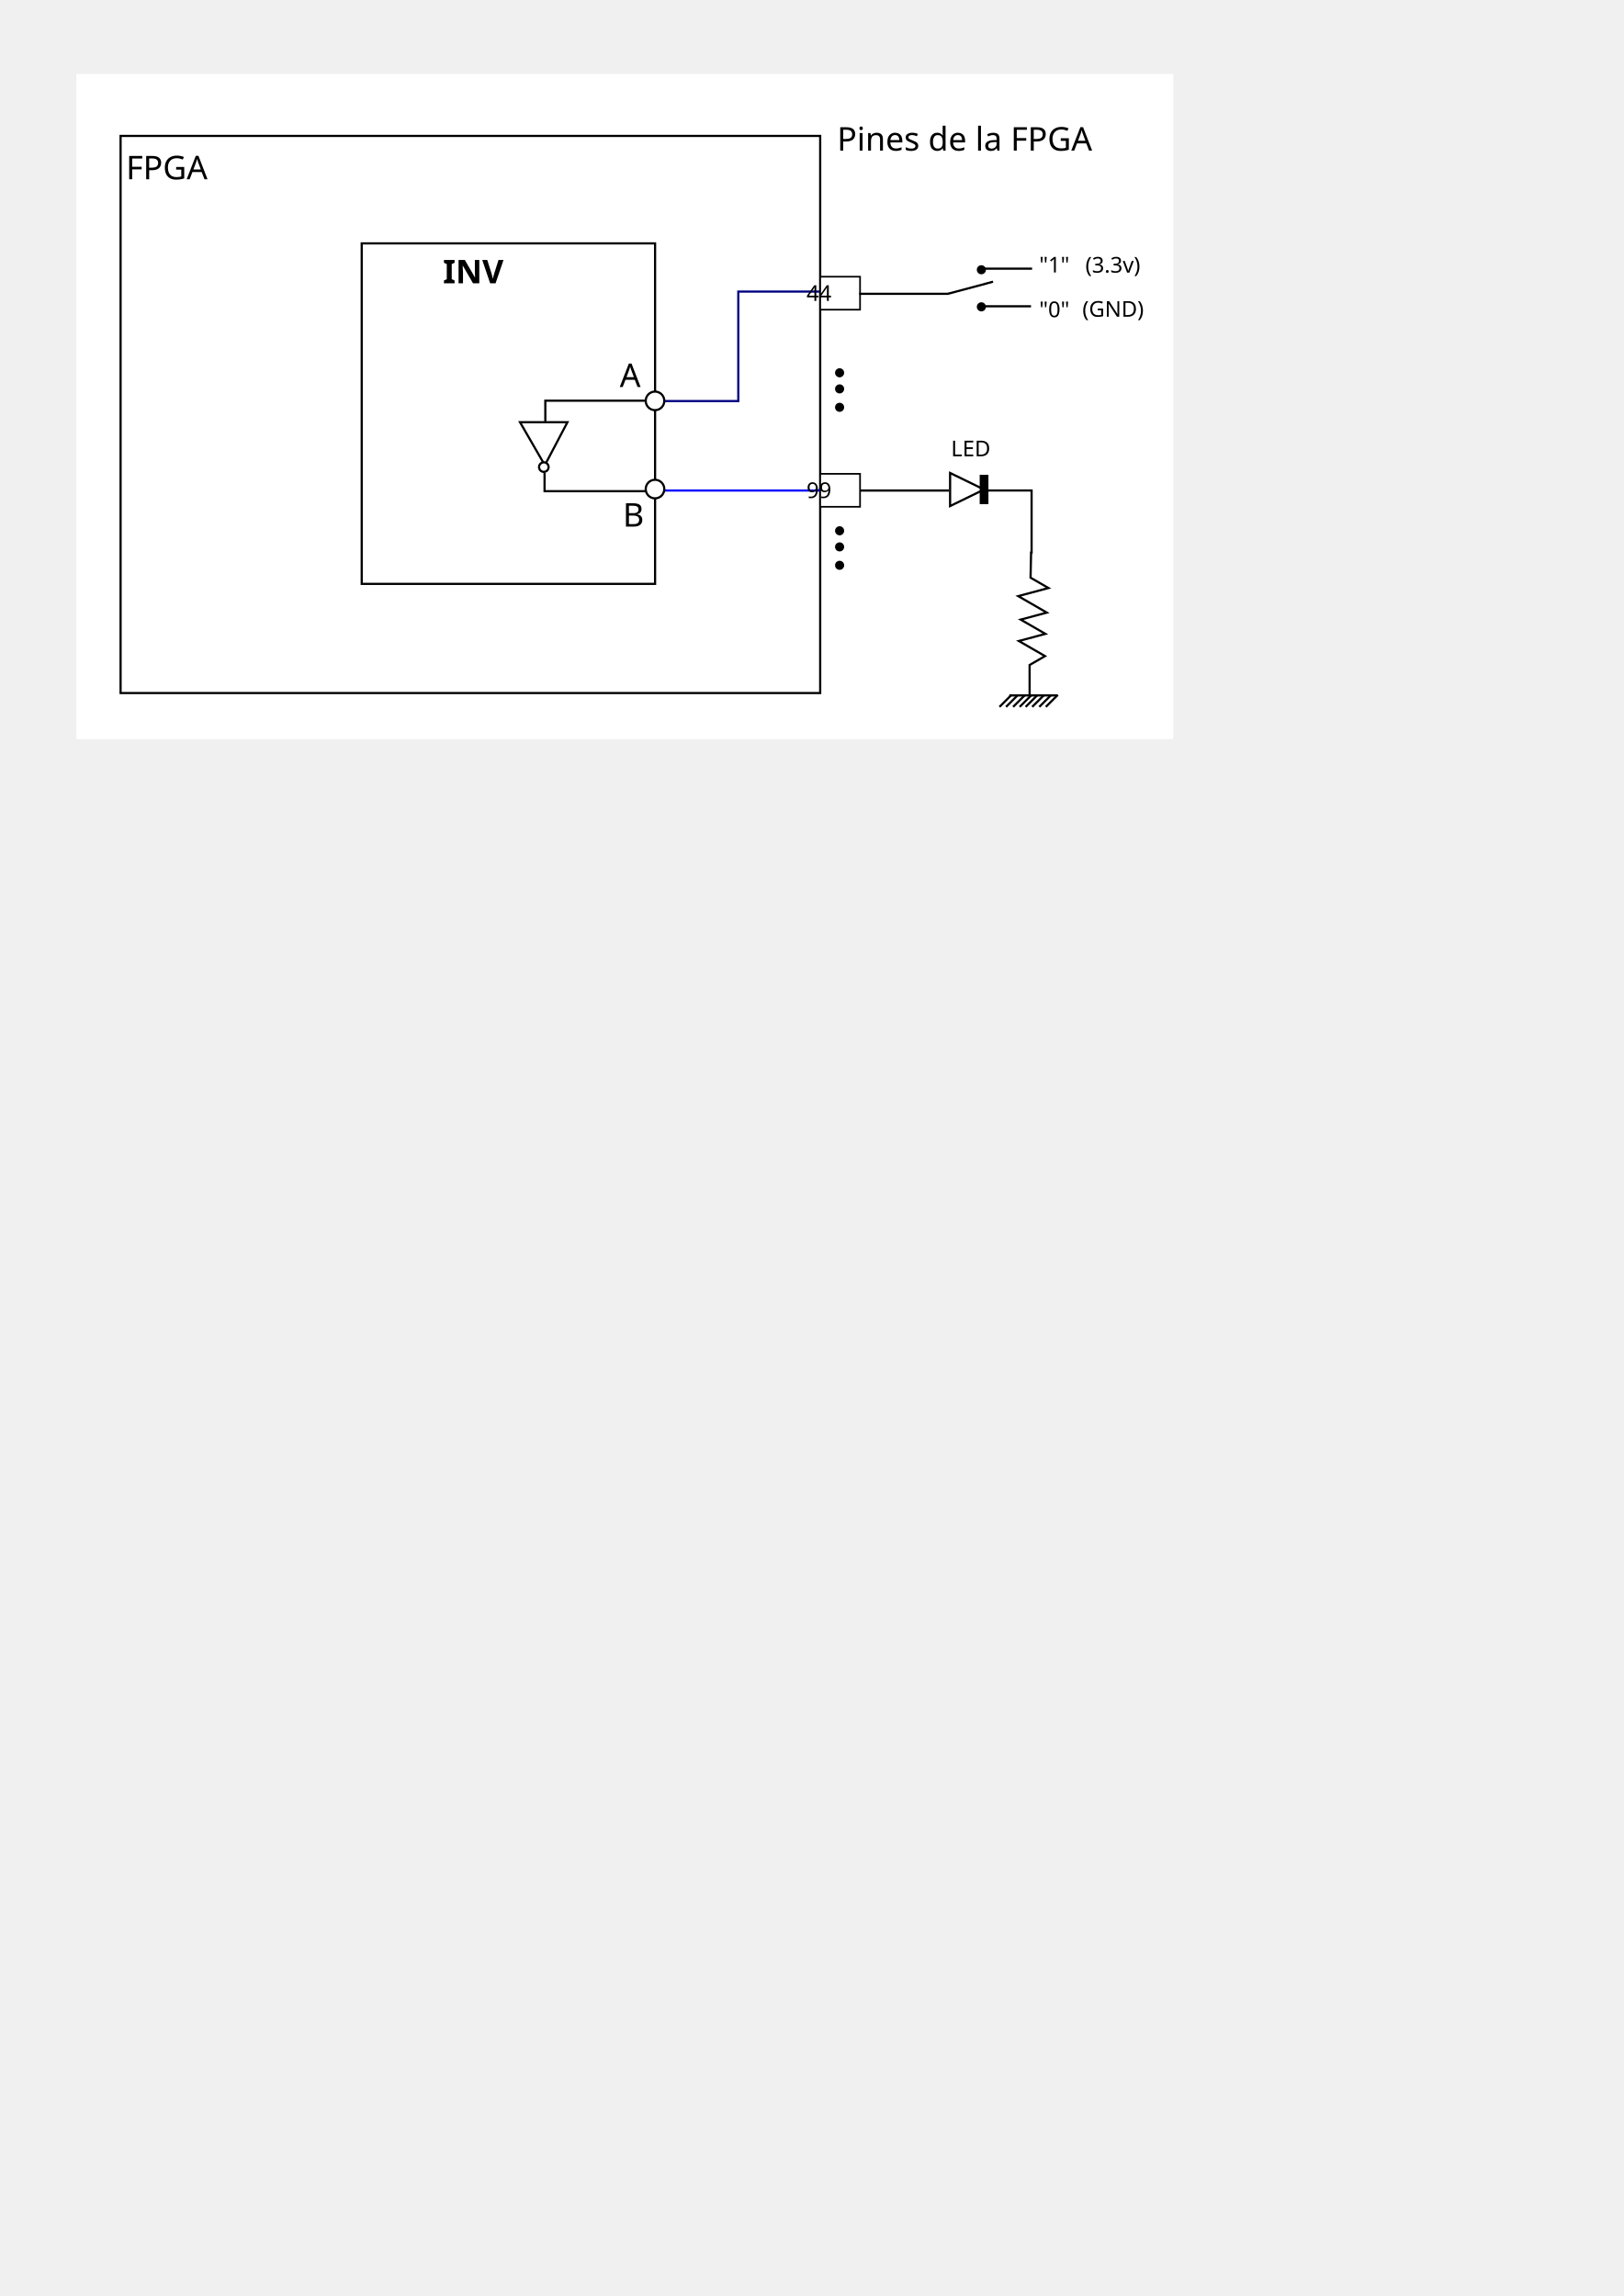
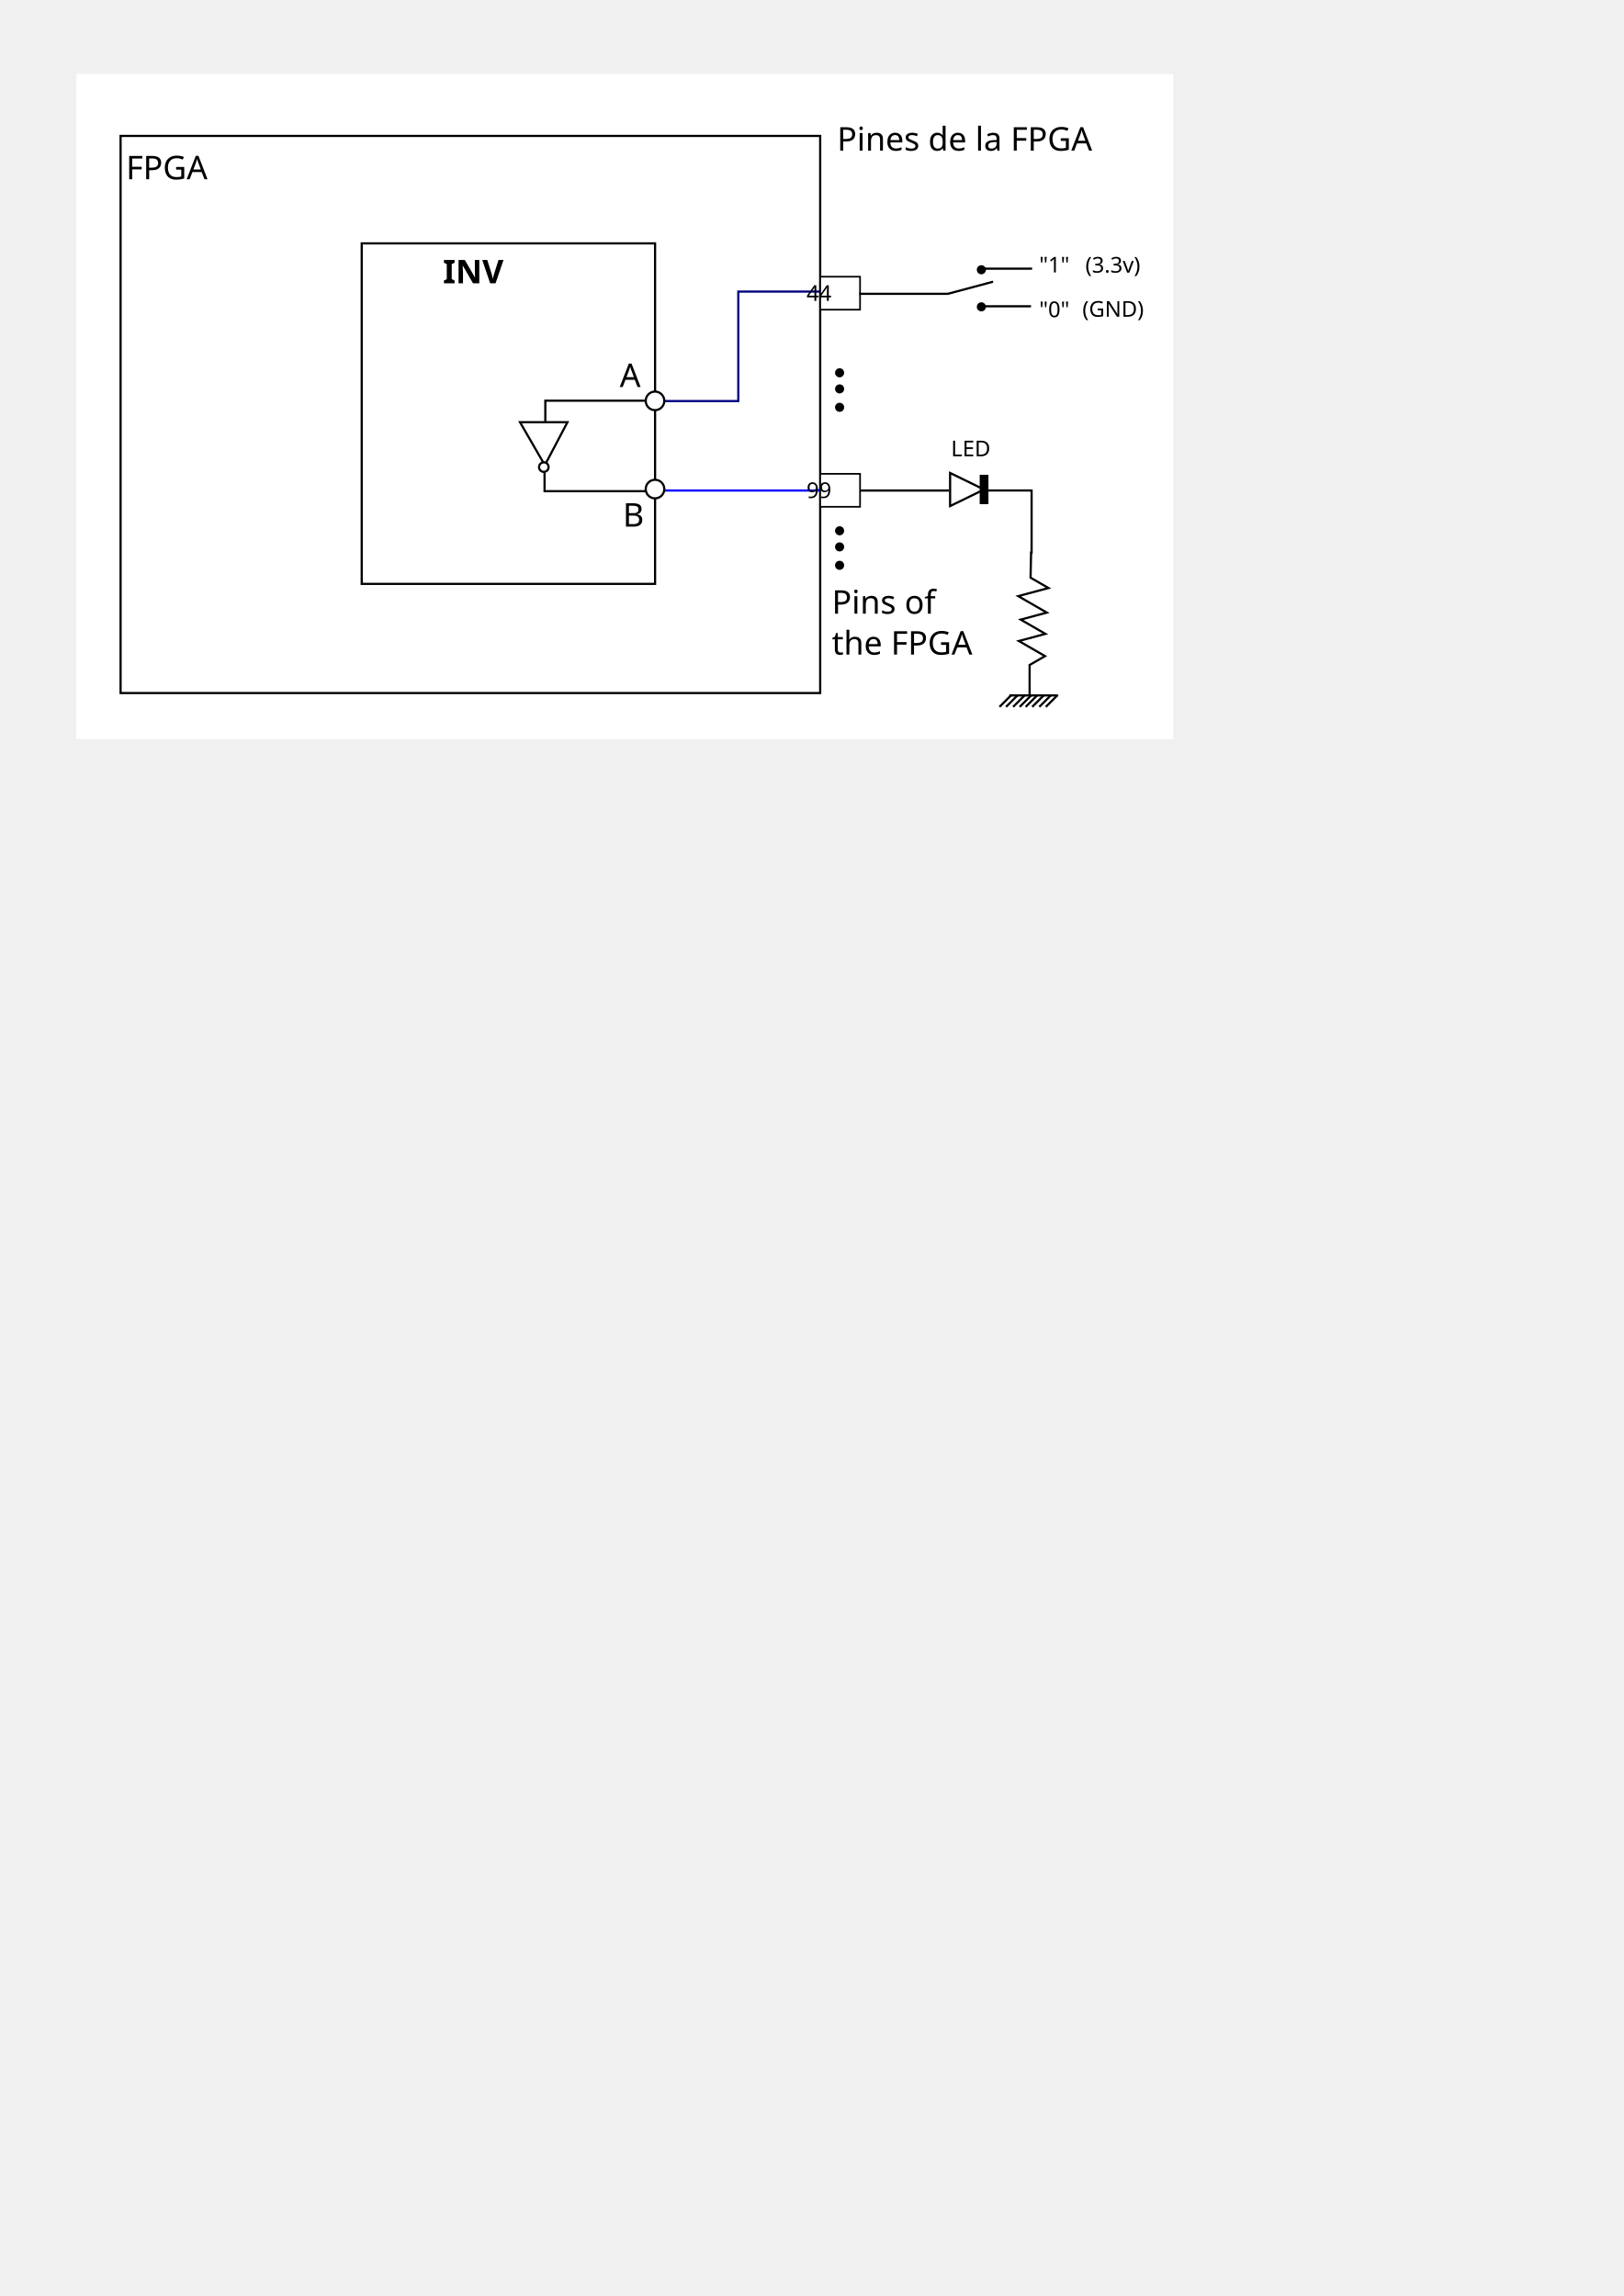
<svg xmlns="http://www.w3.org/2000/svg" width="210mm" height="297mm" viewBox="0 0 744.094 1052.362" id="svg2" version="1.1">
  <defs id="defs4">
    <marker orient="auto" refY="0.0" refX="0.0" id="Arrow2Mend" style="overflow:visible;">
      <path id="path4474" style="fill-rule:evenodd;stroke-width:0.625;stroke-linejoin:round;stroke:#000000;stroke-opacity:1;fill:#000000;fill-opacity:1" d="M 8.719,4.034 L -2.207,0.016 L 8.719,-4.002 C 6.973,-1.63 6.983,1.616 8.719,4.034 z " transform="scale(0.6) rotate(180) translate(0,0)" />
    </marker>
  </defs>
  <g id="layer1">
    <rect style="fill:#ffffff;stroke:none;stroke-width:3;stroke-miterlimit:4;stroke-dasharray:none;stroke-opacity:1" id="rect3675" width="502.714" height="304.827" x="34.98" y="33.941" />
    <rect style="fill:#ffffff;stroke:#000000;stroke-width:1;stroke-opacity:1" id="rect3344" width="320.608" height="255.354" x="55.261" y="62.3" />
    <path style="fill:none;fill-rule:evenodd;stroke:#000080;stroke-width:1px;stroke-linecap:butt;stroke-linejoin:miter;stroke-opacity:1" d="m 300.35,183.821 37.988,0 0,-50.176 37.63,0" id="path3615" />
    <rect style="fill:#ffffff;stroke:#000000;stroke-width:0.763;stroke-opacity:1" id="rect4268" width="18.262" height="15.115" x="375.873" y="126.824" />
    <path style="fill:none;fill-rule:evenodd;stroke:#0000ff;stroke-width:1px;stroke-linecap:butt;stroke-linejoin:miter;stroke-opacity:1" d="m 299.984,224.828 75.562,0 0,-0.703" id="path4437" />
    <text xml:space="preserve" style="font-style:normal;font-weight:normal;font-size:15px;line-height:125%;font-family:sans-serif;text-align:center;letter-spacing:0px;word-spacing:0px;text-anchor:middle;fill:#000000;fill-opacity:1;stroke:none;stroke-width:1px;stroke-linecap:butt;stroke-linejoin:miter;stroke-opacity:1" x="86.191" y="82.179" id="text3336-1">
      <tspan x="86.191" y="82.179" id="tspan4162-7" style="text-align:center;text-anchor:middle">FPGA</tspan>
    </text>
    <text xml:space="preserve" style="font-style:normal;font-weight:normal;font-size:15px;line-height:125%;font-family:sans-serif;text-align:center;letter-spacing:0px;word-spacing:0px;text-anchor:middle;fill:#000000;fill-opacity:1;stroke:none;stroke-width:1px;stroke-linecap:butt;stroke-linejoin:miter;stroke-opacity:1" x="385.074" y="137.919" id="text3336-1-5">
      <tspan x="385.074" y="137.919" id="tspan4162-7-2" style="font-size:10px;text-align:center;text-anchor:middle">44</tspan>
    </text>
    <rect style="fill:#ffffff;stroke:#000000;stroke-width:0.763;stroke-opacity:1" id="rect4268-2-1-5-0" width="18.262" height="15.115" x="375.873" y="217.171" />
    <text xml:space="preserve" style="font-style:normal;font-weight:normal;font-size:15px;line-height:125%;font-family:sans-serif;text-align:center;letter-spacing:0px;word-spacing:0px;text-anchor:middle;fill:#000000;fill-opacity:1;stroke:none;stroke-width:1px;stroke-linecap:butt;stroke-linejoin:miter;stroke-opacity:1" x="385.074" y="228.266" id="text3336-1-5-6-1-7-6">
      <tspan x="385.074" y="228.266" id="tspan4162-7-2-8-0-7-0" style="font-size:10px;text-align:center;text-anchor:middle">99</tspan>
    </text>
    <circle style="fill:#000000;stroke:#000000;stroke-width:0.597;stroke-opacity:1" id="path4354" cx="384.765" cy="243.284" r="1.784" />
    <circle style="fill:#000000;stroke:#000000;stroke-width:0.597;stroke-opacity:1" id="path4354-3" cx="384.765" cy="250.667" r="1.784" />
    <circle style="fill:#000000;stroke:#000000;stroke-width:0.597;stroke-opacity:1" id="path4354-3-0" cx="384.765" cy="259.104" r="1.784" />
    <circle style="fill:#000000;stroke:#000000;stroke-width:0.597;stroke-opacity:1" id="path4354-37" cx="384.765" cy="170.869" r="1.784" />
    <circle style="fill:#000000;stroke:#000000;stroke-width:0.597;stroke-opacity:1" id="path4354-3-8" cx="384.765" cy="178.251" r="1.784" />
    <circle style="fill:#000000;stroke:#000000;stroke-width:0.597;stroke-opacity:1" id="path4354-3-0-8" cx="384.765" cy="186.689" r="1.784" />
    <text xml:space="preserve" style="font-style:normal;font-weight:normal;font-size:15px;line-height:125%;font-family:sans-serif;text-align:start;letter-spacing:0px;word-spacing:0px;text-anchor:start;fill:#000000;fill-opacity:1;stroke:none;stroke-width:1px;stroke-linecap:butt;stroke-linejoin:miter;stroke-opacity:1" x="383.611" y="69.029" id="text3336-1-55">
      <tspan x="383.611" y="69.029" id="tspan4162-7-8" style="text-align:start;text-anchor:start">Pines de la FPGA</tspan>
    </text>
    <g id="g4757" transform="matrix(0.4894619,0,0,0.4879047,216.7877,103.9918)">
      <path id="path4751" d="m 446.638,231.171 0,15.548 0,15.548 31.802,-15.548 z" style="fill:none;fill-rule:evenodd;stroke:#000000;stroke-width:2.046px;stroke-linecap:butt;stroke-linejoin:miter;stroke-opacity:1" />
      <path id="path4755" d="m 478.44,232.877 0,27.562" style="fill:none;fill-rule:evenodd;stroke:#000000;stroke-width:8.185;stroke-linecap:butt;stroke-linejoin:miter;stroke-miterlimit:4;stroke-dasharray:none;stroke-opacity:1" />
    </g>
    <text xml:space="preserve" style="font-style:normal;font-weight:normal;font-size:10px;line-height:125%;font-family:sans-serif;letter-spacing:0px;word-spacing:0px;fill:#000000;fill-opacity:1;stroke:none;stroke-width:1px;stroke-linecap:butt;stroke-linejoin:miter;stroke-opacity:1" x="435.821" y="209.133" id="text4425-2-5">
      <tspan x="435.821" y="209.133" id="tspan4435-5-2">LED</tspan>
    </text>
    <g id="g3804">
      <path id="path4779" d="m 472.524,252.786 -0.25,11.993 8.211,4.74 -13.853,3.712 13.089,7.557 -11.968,3.207 11.324,6.538 -12.175,3.262 11.996,6.926 -7.061,4.077 0,14.451" style="fill:none;fill-rule:evenodd;stroke:#000000;stroke-width:1px;stroke-linecap:butt;stroke-linejoin:miter;stroke-opacity:1" />
      <path id="path4781" d="m 462.53,318.749 22.112,0" style="fill:none;fill-rule:evenodd;stroke:#000000;stroke-width:1px;stroke-linecap:butt;stroke-linejoin:miter;stroke-opacity:1" />
      <path id="path4783-3" d="m 463.53,318.499 -5.497,5.497" style="fill:none;fill-rule:evenodd;stroke:#000000;stroke-width:1px;stroke-linecap:butt;stroke-linejoin:miter;stroke-opacity:1" />
      <path id="path4783-1-6" d="m 466.528,318.499 -5.497,5.497" style="fill:none;fill-rule:evenodd;stroke:#000000;stroke-width:1px;stroke-linecap:butt;stroke-linejoin:miter;stroke-opacity:1" />
      <path id="path4783-4-6" d="m 469.776,318.499 -5.497,5.497" style="fill:none;fill-rule:evenodd;stroke:#000000;stroke-width:1px;stroke-linecap:butt;stroke-linejoin:miter;stroke-opacity:1" />
      <path id="path4783-1-9-4" d="m 472.774,318.499 -5.497,5.497" style="fill:none;fill-rule:evenodd;stroke:#000000;stroke-width:1px;stroke-linecap:butt;stroke-linejoin:miter;stroke-opacity:1" />
      <path id="path4783-0" d="m 475.523,318.499 -5.497,5.497" style="fill:none;fill-rule:evenodd;stroke:#000000;stroke-width:1px;stroke-linecap:butt;stroke-linejoin:miter;stroke-opacity:1" />
      <path id="path4783-1-94" d="m 478.521,318.499 -5.497,5.497" style="fill:none;fill-rule:evenodd;stroke:#000000;stroke-width:1px;stroke-linecap:butt;stroke-linejoin:miter;stroke-opacity:1" />
      <path id="path4783-4-5" d="m 481.769,318.499 -5.497,5.497" style="fill:none;fill-rule:evenodd;stroke:#000000;stroke-width:1px;stroke-linecap:butt;stroke-linejoin:miter;stroke-opacity:1" />
      <path id="path4783-1-9-6" d="m 484.768,318.499 -5.497,5.497" style="fill:none;fill-rule:evenodd;stroke:#000000;stroke-width:1px;stroke-linecap:butt;stroke-linejoin:miter;stroke-opacity:1" />
    </g>
    <path style="fill:none;fill-rule:evenodd;stroke:#000000;stroke-width:1.02px;stroke-linecap:butt;stroke-linejoin:miter;stroke-opacity:1" d="m 394.276,224.832 40.568,0" id="path4898" />
    <path style="fill:none;fill-rule:evenodd;stroke:#000000;stroke-width:1px;stroke-linecap:butt;stroke-linejoin:miter;stroke-opacity:1" d="m 451.303,224.81 21.445,0 0,28.975" id="path4900" />
    <path style="fill:none;fill-rule:evenodd;stroke:#000000;stroke-width:1px;stroke-linecap:butt;stroke-linejoin:miter;stroke-opacity:1" d="m 393.776,134.67 40.977,0" id="path3953-7" />
    <g id="g3599" transform="translate(116.7657,-137.9217)">
      <text id="text3336" y="267.779" x="113.742" style="font-style:normal;font-weight:normal;font-size:15px;line-height:125%;font-family:sans-serif;text-align:center;letter-spacing:0px;word-spacing:0px;text-anchor:middle;fill:#000000;fill-opacity:1;stroke:none;stroke-width:1px;stroke-linecap:butt;stroke-linejoin:miter;stroke-opacity:1" xml:space="preserve">
        <tspan style="font-style:normal;font-variant:normal;font-weight:bold;font-stretch:normal;font-family:sans-serif;-inkscape-font-specification:'sans-serif Bold'" id="tspan4162" y="267.779" x="113.742">INV</tspan>
      </text>
      <rect style="fill:none;stroke:#000000;stroke-width:1;stroke-opacity:1" y="249.474" x="48.999" height="156.067" width="134.439" id="rect3340" />
      <text id="text4136" y="315.298" x="167.238" style="font-style:normal;font-weight:normal;font-size:40px;line-height:125%;font-family:sans-serif;letter-spacing:0px;word-spacing:0px;fill:#000000;fill-opacity:1;stroke:none;stroke-width:1px;stroke-linecap:butt;stroke-linejoin:miter;stroke-opacity:1" xml:space="preserve">
        <tspan style="font-size:15px" y="315.298" x="167.238" id="tspan4138">A</tspan>
      </text>
      <g transform="matrix(0,0.8748137,-0.8746985,0,277.9824,110.4913)" id="g3379">
        <path style="fill:none;fill-rule:evenodd;stroke:#000000;stroke-width:1.143px;stroke-linecap:butt;stroke-linejoin:miter;stroke-opacity:1" d="m 252.556,153.998 0,24.858 22.534,-13.01 z" id="path3377" />
        <circle style="fill:#ffffff;stroke:#000000;stroke-width:1.143;stroke-opacity:1" id="path4142-7-0" cx="276.088" cy="166.378" r="2.502" />
      </g>
      <path id="path3383" d="m 133.14,331.066 0,-9.492 50.271,0" style="fill:none;fill-rule:evenodd;stroke:#000000;stroke-width:1px;stroke-linecap:butt;stroke-linejoin:miter;stroke-opacity:1" />
      <circle r="4.26" cy="321.655" cx="183.405" id="path4142" style="fill:#ffffff;stroke:#000000;stroke-opacity:1" />
      <path id="path3385" d="m 132.788,354.619 0,8.437 52.028,0" style="fill:none;fill-rule:evenodd;stroke:#000000;stroke-width:1px;stroke-linecap:butt;stroke-linejoin:miter;stroke-opacity:1" />
      <circle r="4.26" cy="362.083" cx="183.405" id="path4142-7" style="fill:#ffffff;stroke:#000000;stroke-opacity:1" />
      <text id="text4136-0" y="379.279" x="168.644" style="font-style:normal;font-weight:normal;font-size:40px;line-height:125%;font-family:sans-serif;letter-spacing:0px;word-spacing:0px;fill:#000000;fill-opacity:1;stroke:none;stroke-width:1px;stroke-linecap:butt;stroke-linejoin:miter;stroke-opacity:1" xml:space="preserve">
        <tspan style="font-size:15px" y="379.279" x="168.644" id="tspan4138-06">B</tspan>
      </text>
    </g>
    <circle style="fill:#000000;stroke:#000000;stroke-width:0.597;stroke-opacity:1" id="path4354-37-6" cx="449.728" cy="123.646" r="1.784" />
    <path style="fill:none;fill-rule:evenodd;stroke:#000000;stroke-width:1px;stroke-linecap:butt;stroke-linejoin:miter;stroke-opacity:1" d="m 434.503,134.633 20.586,-5.516" id="path3632" />
    <circle style="fill:#000000;stroke:#000000;stroke-width:0.597;stroke-opacity:1" id="path4354-37-6-6" cx="449.728" cy="140.636" r="1.784" />
    <path style="fill:none;fill-rule:evenodd;stroke:#000000;stroke-width:1px;stroke-linecap:butt;stroke-linejoin:miter;stroke-opacity:1" d="m 449.745,123.14 23.237,0" id="path3649" />
    <path style="fill:none;fill-rule:evenodd;stroke:#000000;stroke-width:1px;stroke-linecap:butt;stroke-linejoin:miter;stroke-opacity:1" d="m 449.495,140.38 22.987,0" id="path3651" />
    <text xml:space="preserve" style="font-style:normal;font-weight:normal;font-size:10px;line-height:125%;font-family:sans-serif;letter-spacing:0px;word-spacing:0px;fill:#000000;fill-opacity:1;stroke:none;stroke-width:1px;stroke-linecap:butt;stroke-linejoin:miter;stroke-opacity:1" x="476.229" y="124.889" id="text3653">
      <tspan id="tspan3655" x="476.229" y="124.889">"1"</tspan>
    </text>
    <text xml:space="preserve" style="font-style:normal;font-weight:normal;font-size:10px;line-height:125%;font-family:sans-serif;letter-spacing:0px;word-spacing:0px;fill:#000000;fill-opacity:1;stroke:none;stroke-width:1px;stroke-linecap:butt;stroke-linejoin:miter;stroke-opacity:1" x="476.229" y="145.377" id="text3653-4">
      <tspan id="tspan3655-2" x="476.229" y="145.377">"0"</tspan>
    </text>
    <text xml:space="preserve" style="font-style:normal;font-weight:normal;font-size:10px;line-height:125%;font-family:sans-serif;letter-spacing:0px;word-spacing:0px;fill:#000000;fill-opacity:1;stroke:none;stroke-width:1px;stroke-linecap:butt;stroke-linejoin:miter;stroke-opacity:1" x="497.382" y="124.952" id="text3653-1">
      <tspan id="tspan3655-20" x="497.382" y="124.952">(3.3v)</tspan>
    </text>
    <text xml:space="preserve" style="font-style:normal;font-weight:normal;font-size:10px;line-height:125%;font-family:sans-serif;letter-spacing:0px;word-spacing:0px;fill:#000000;fill-opacity:1;stroke:none;stroke-width:1px;stroke-linecap:butt;stroke-linejoin:miter;stroke-opacity:1" x="496.002" y="145.172" id="text3653-1-5">
      <tspan id="tspan3655-20-3" x="496.002" y="145.172">(GND)</tspan>
    </text>
+     <text xml:space="preserve" style="font-style:normal;font-weight:normal;font-size:15px;line-height:125%;font-family:sans-serif;text-align:start;letter-spacing:0px;word-spacing:0px;text-anchor:start;fill:#000000;fill-opacity:1;stroke:none;stroke-width:1px;stroke-linecap:butt;stroke-linejoin:miter;stroke-opacity:1" x="381.221" y="281.285" id="text3336-1-55-9">
+       <tspan x="381.221" y="281.285" id="tspan4162-7-8-1" style="text-align:start;text-anchor:start">Pins of </tspan>
+       <tspan x="381.221" y="300.035" style="text-align:start;text-anchor:start" id="tspan3736">the FPGA</tspan>
+     </text>
  </g>
</svg>
